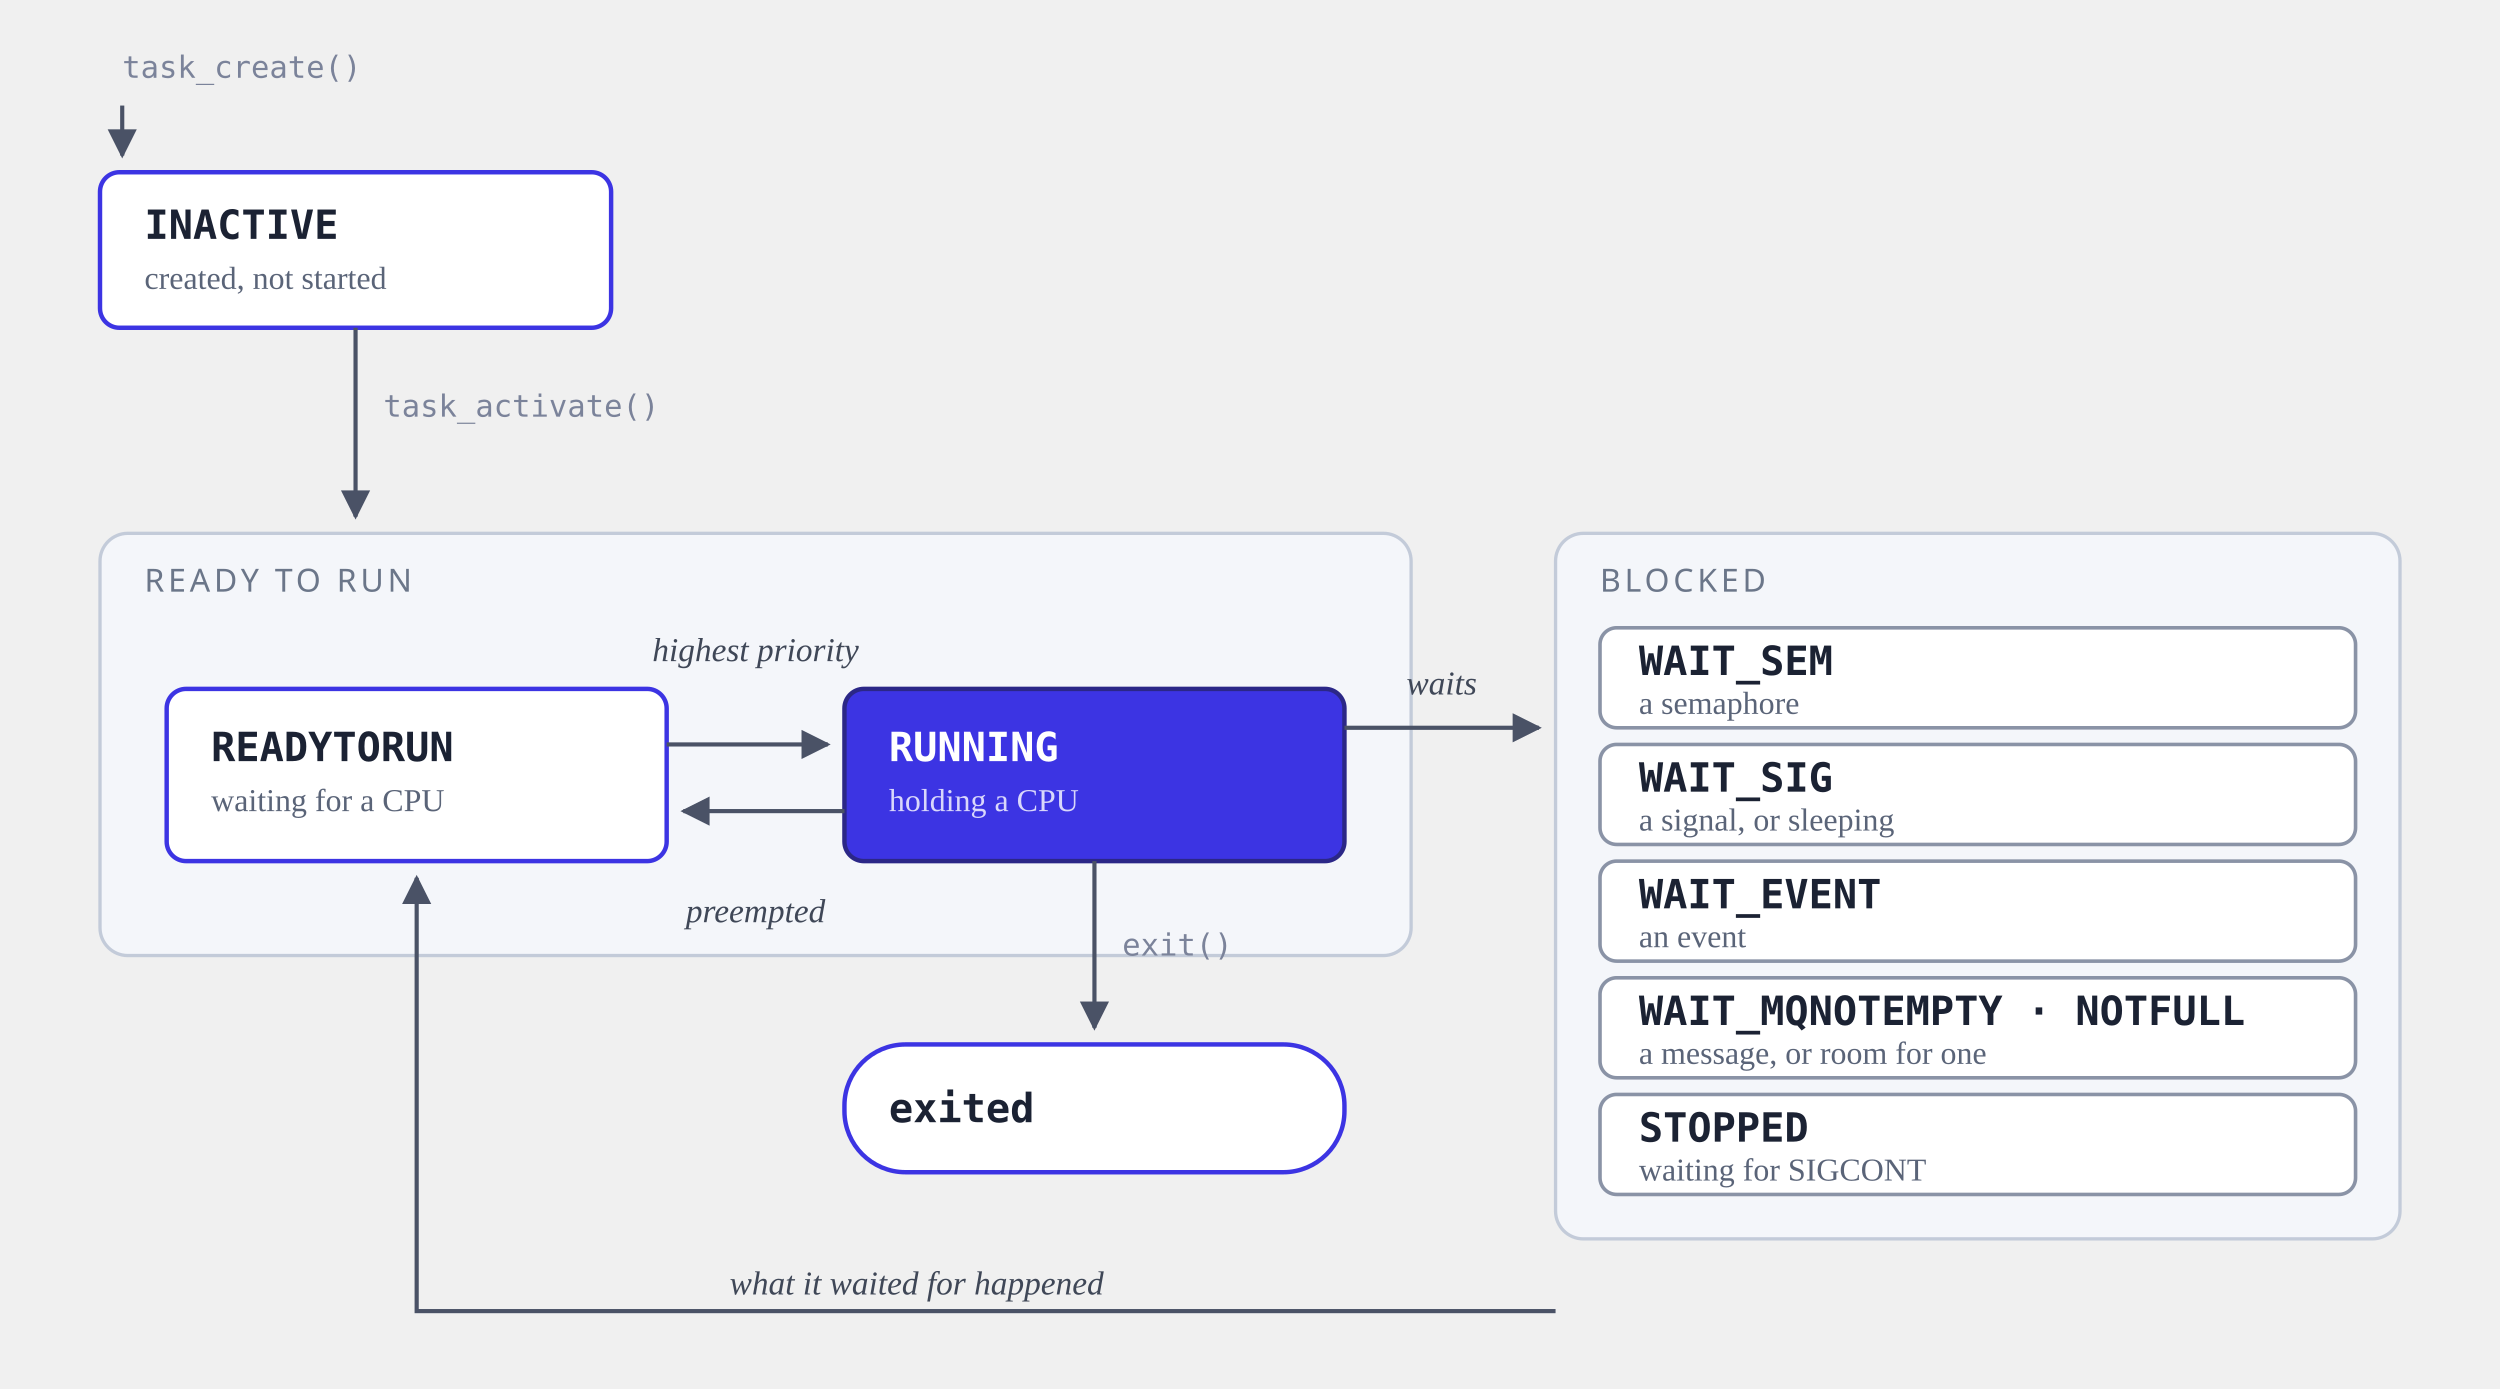
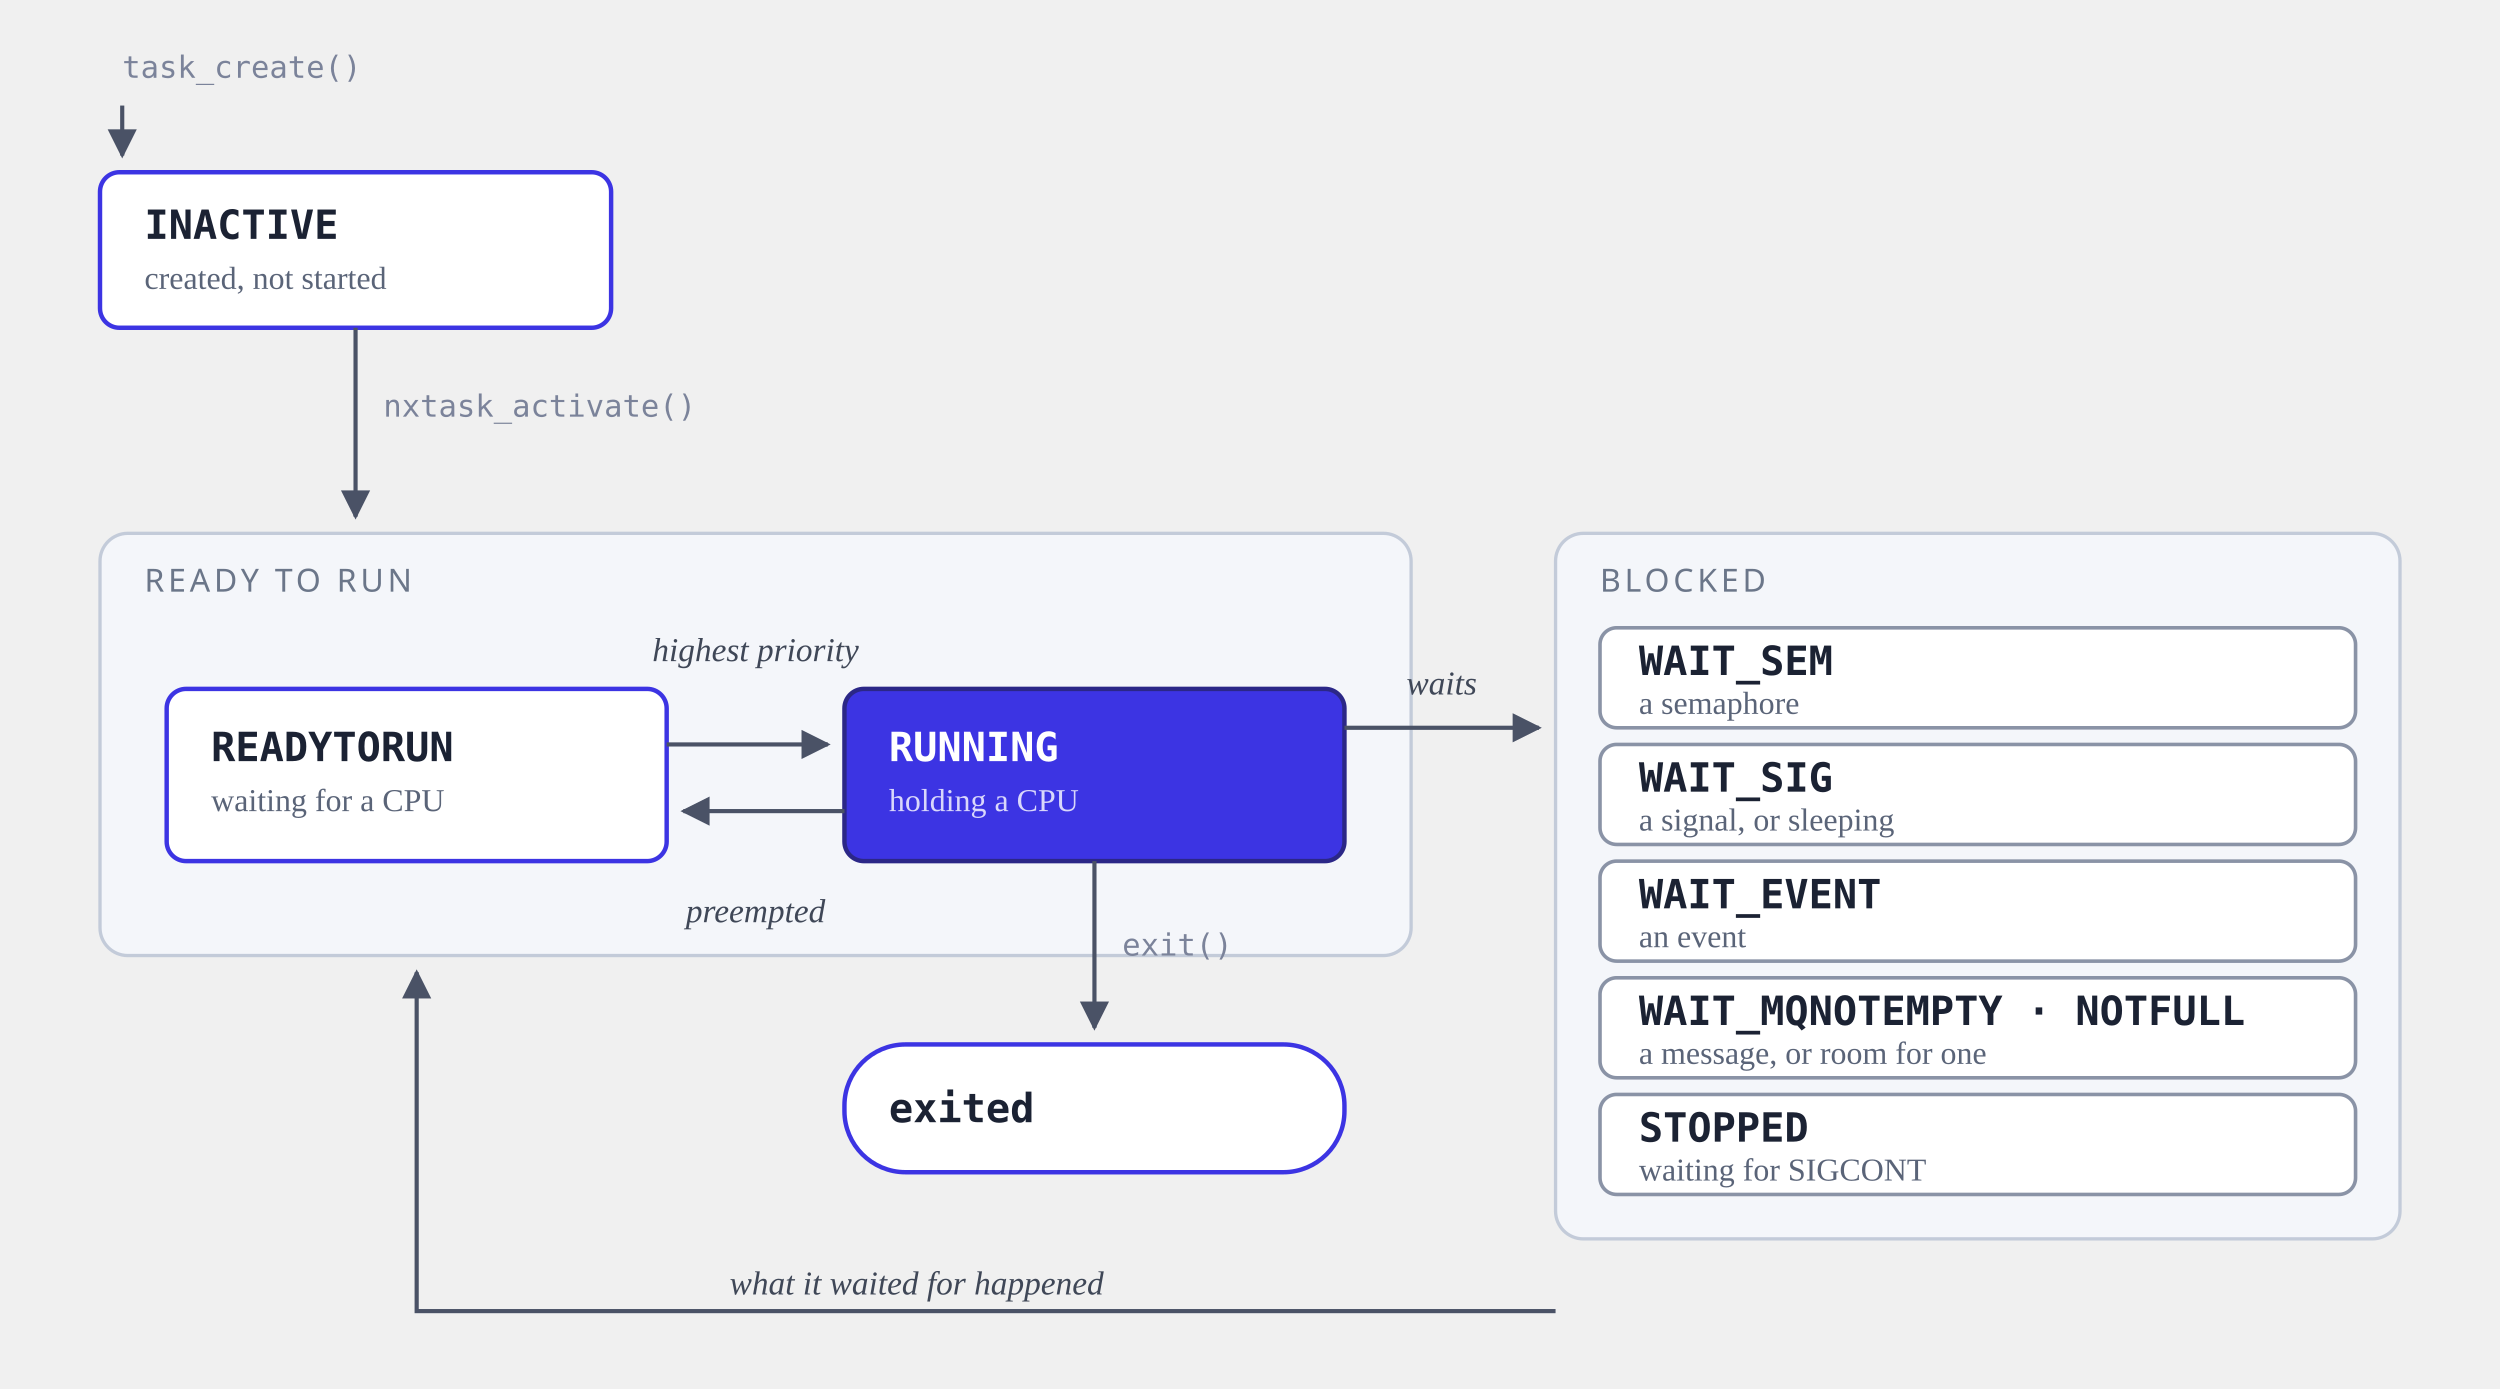
<svg xmlns="http://www.w3.org/2000/svg" viewBox="0 0 900 500" width="900" height="500" font-family="Charter, Georgia, 'Times New Roman', serif" role="img" aria-label="Task state machine: a task is created inactive, becomes ready to run, is given a CPU, may block waiting for a resource and return to ready, and finally exits.">
  <style>
    .panel    { fill: #f4f6fa; stroke: #c3cbd9; stroke-width: 1.2; }
    .plabel   { fill: #6b7689; font-size: 11.5px; letter-spacing: .12em;
                font-family: system-ui, sans-serif; }
    .node     { fill: #ffffff; stroke: #3c34e3; stroke-width: 1.6; }
    .node-run { fill: #3c34e3; stroke: #2b2787; stroke-width: 1.6; }
    .node-blk { fill: #ffffff; stroke: #8a93a6; stroke-width: 1.3; }
    .nm       { fill: #1b2233; font-size: 14.5px; font-weight: 600;
                font-family: ui-monospace, 'SFMono-Regular', Menlo, monospace; }
    .nm-on    { fill: #ffffff; font-size: 14.5px; font-weight: 600;
                font-family: ui-monospace, 'SFMono-Regular', Menlo, monospace; }
    .sub      { fill: #5a6478; font-size: 11.5px; }
    .sub-on   { fill: #d9d7fb; font-size: 11.5px; }
    .edge     { stroke: #4a5266; stroke-width: 1.5; fill: none; }
    .lbl      { fill: #3f4757; font-size: 12px; font-style: italic; }
    .api      { fill: #7b839a; font-size: 11px; font-family: ui-monospace, monospace; }
  </style>
  <defs>
    <marker id="a" viewBox="0 0 10 10" refX="9" refY="5" markerWidth="7" markerHeight="7" orient="auto-start-reverse">
      <path d="M0 0 L10 5 L0 10 z" fill="#4a5266" />
    </marker>
  </defs>
  <text class="api" x="44" y="28">task_create()</text>
  <path class="edge" d="M 44 38 L 44 56" marker-end="url(#a)" />
  <rect class="node" x="36" y="62" rx="7" width="184" height="56" />
  <text class="nm" x="52" y="86">INACTIVE</text>
  <text class="sub" x="52" y="104">created, not started</text>
  <path class="edge" d="M 128 118 L 128 186" marker-end="url(#a)" />
-   <text class="api" x="138" y="150">task_activate()</text>
+   <text class="api" x="138" y="150">nxtask_activate()</text>
  <rect class="panel" x="36" y="192" rx="10" width="472" height="152" />
  <text class="plabel" x="52" y="213">READY TO RUN</text>
  <rect class="node" x="60" y="248" rx="7" width="180" height="62" />
  <text class="nm" x="76" y="274">READYTORUN</text>
  <text class="sub" x="76" y="292">waiting for a CPU</text>
  <rect class="node-run" x="304" y="248" rx="7" width="180" height="62" />
  <text class="nm-on" x="320" y="274">RUNNING</text>
  <text class="sub-on" x="320" y="292">holding a CPU</text>
  <path class="edge" d="M 240 268 L 298 268" marker-end="url(#a)" />
  <text class="lbl" x="272" y="238" text-anchor="middle">highest priority</text>
  <path class="edge" d="M 304 292 L 246 292" marker-end="url(#a)" />
  <text class="lbl" x="272" y="332" text-anchor="middle">preempted</text>
  <rect class="panel" x="560" y="192" rx="10" width="304" height="254" />
  <text class="plabel" x="576" y="213">BLOCKED</text>
  <g class="node-blk">
    <rect x="576" y="226" rx="6" width="272" height="36" />
    <rect x="576" y="268" rx="6" width="272" height="36" />
    <rect x="576" y="310" rx="6" width="272" height="36" />
    <rect x="576" y="352" rx="6" width="272" height="36" />
    <rect x="576" y="394" rx="6" width="272" height="36" />
  </g>
  <text class="nm" x="590" y="243" font-size="12.5">WAIT_SEM</text>
  <text class="sub" x="590" y="257">a semaphore</text>
  <text class="nm" x="590" y="285" font-size="12.5">WAIT_SIG</text>
  <text class="sub" x="590" y="299">a signal, or sleeping</text>
  <text class="nm" x="590" y="327" font-size="12.5">WAIT_EVENT</text>
  <text class="sub" x="590" y="341">an event</text>
  <text class="nm" x="590" y="369" font-size="12.5">WAIT_MQNOTEMPTY · NOTFULL</text>
  <text class="sub" x="590" y="383">a message, or room for one</text>
  <text class="nm" x="590" y="411" font-size="12.5">STOPPED</text>
  <text class="sub" x="590" y="425">waiting for SIGCONT</text>
  <path class="edge" d="M 484 262 L 554 262" marker-end="url(#a)" />
  <text class="lbl" x="519" y="250" text-anchor="middle">waits</text>
-   <path class="edge" d="M 560 472 L 150 472 L 150 316" marker-end="url(#a)" />
+   <path class="edge" d="M 560 472 L 150 472 L 150 350" marker-end="url(#a)" />
  <text class="lbl" x="330" y="466" text-anchor="middle">what it waited for happened</text>
  <rect class="node" x="304" y="376" rx="22" width="180" height="46" />
  <text class="nm" x="320" y="404">exited</text>
  <path class="edge" d="M 394 310 L 394 370" marker-end="url(#a)" />
  <text class="api" x="404" y="344">exit()</text>
</svg>
